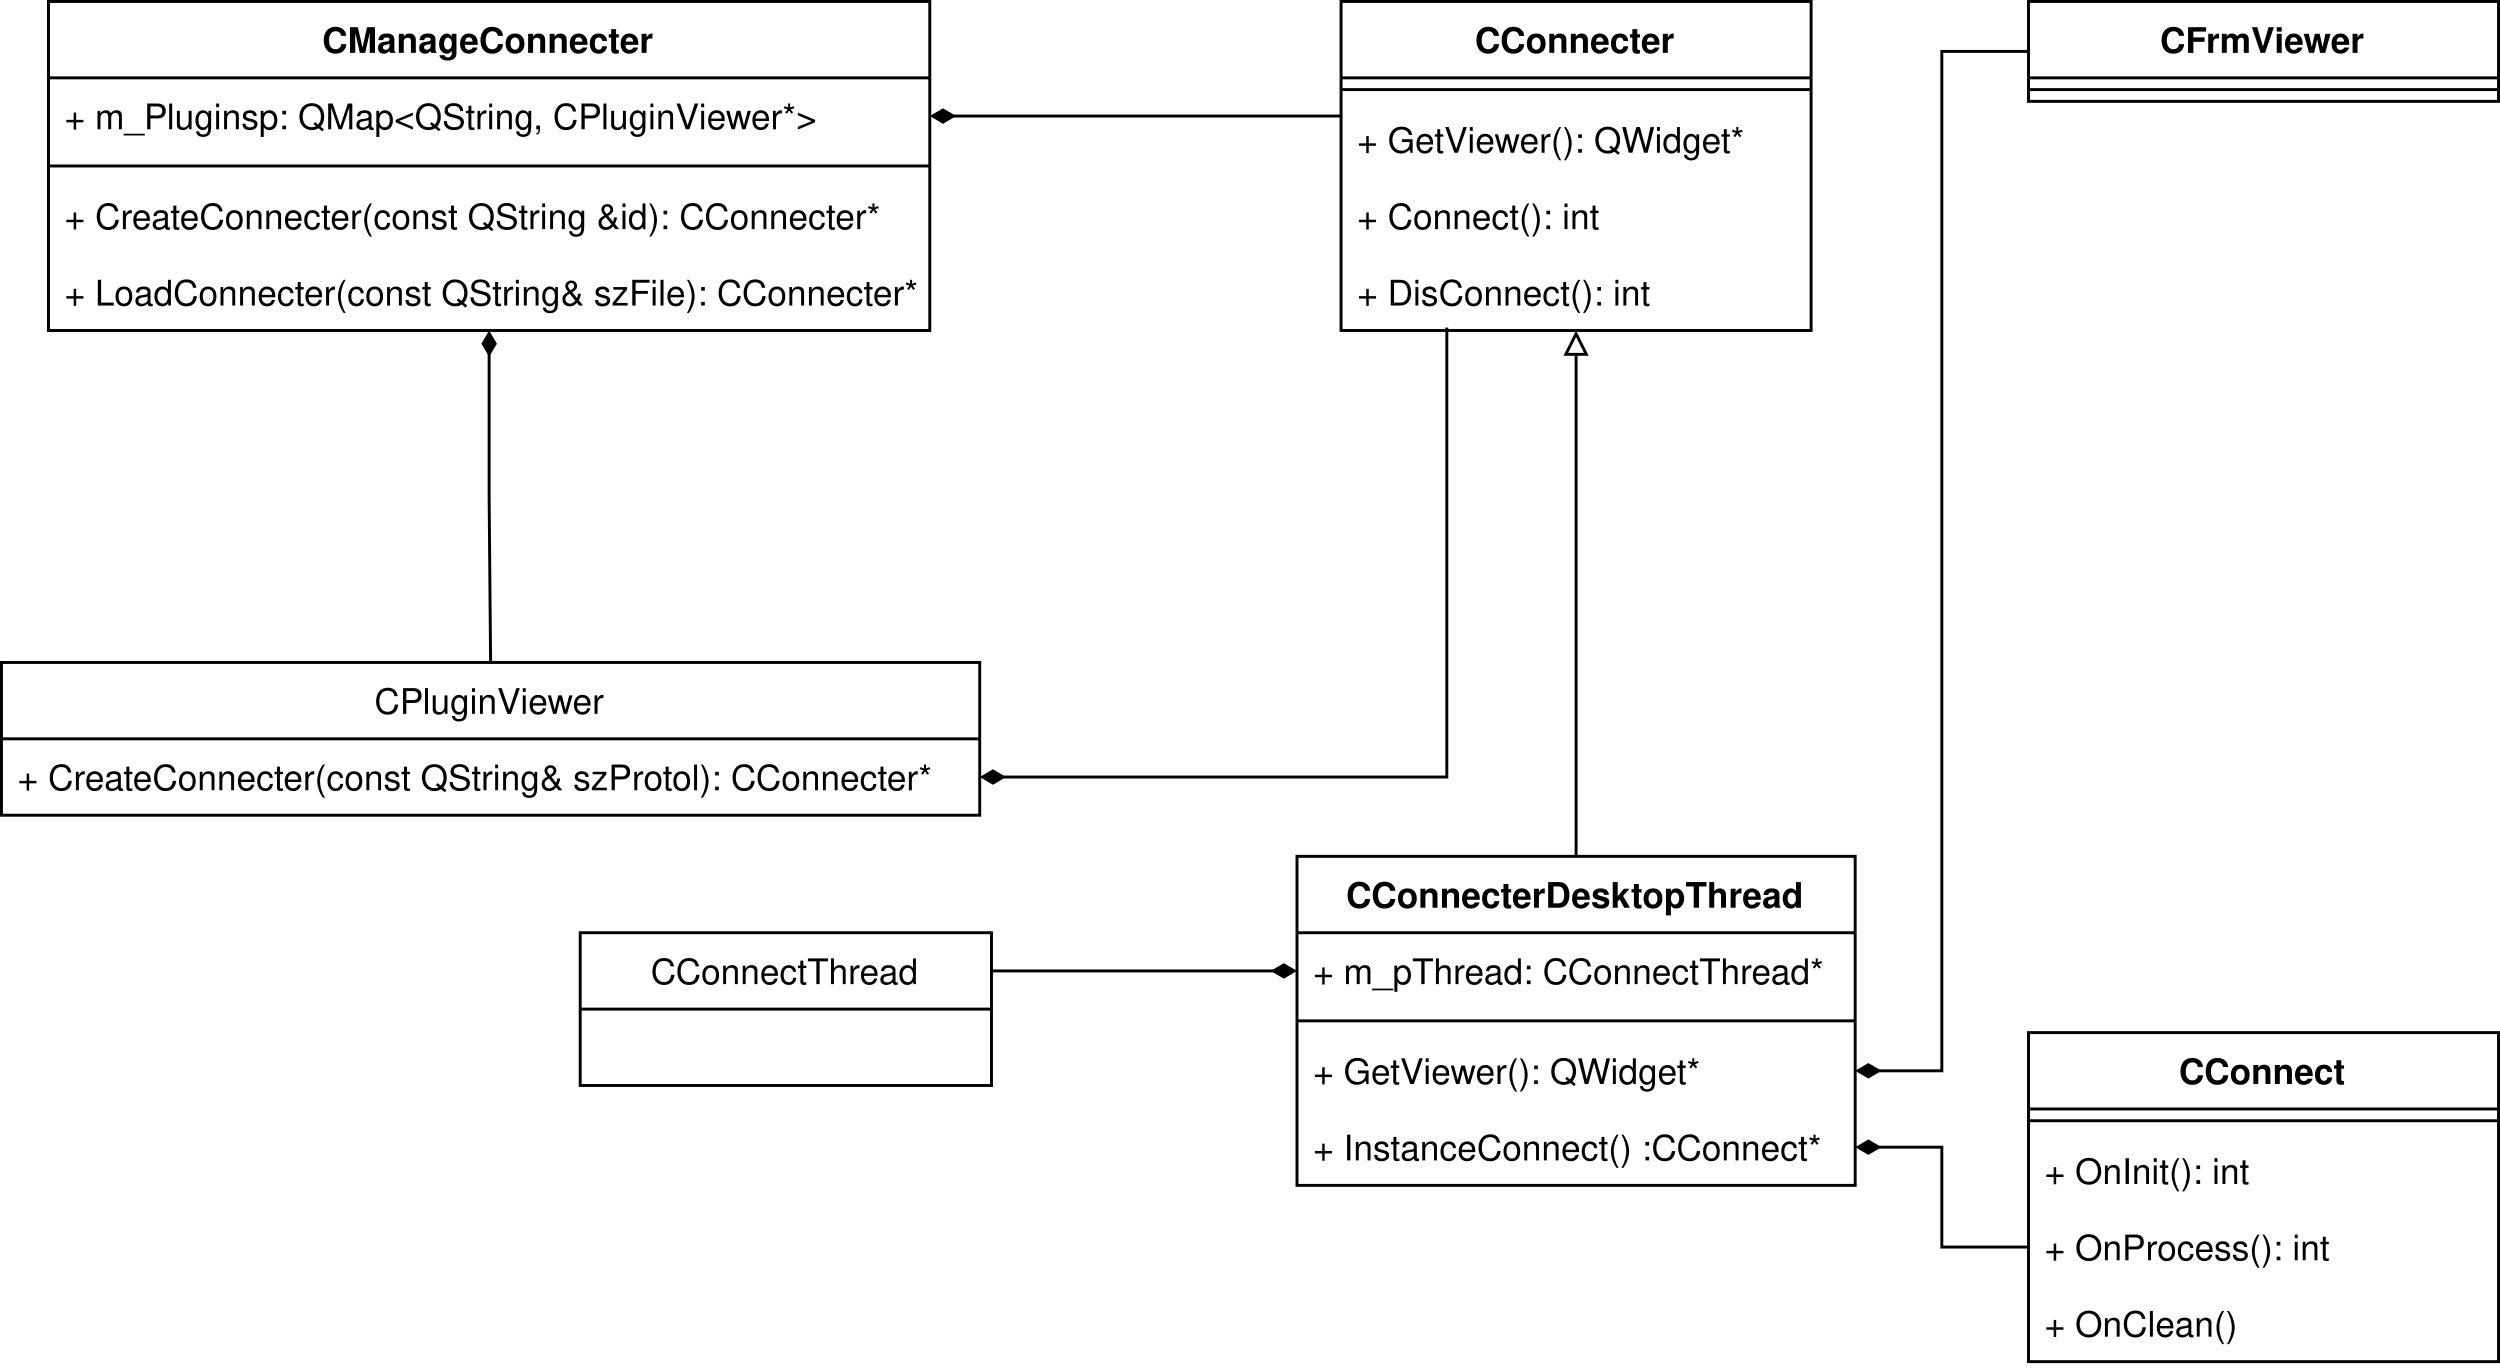
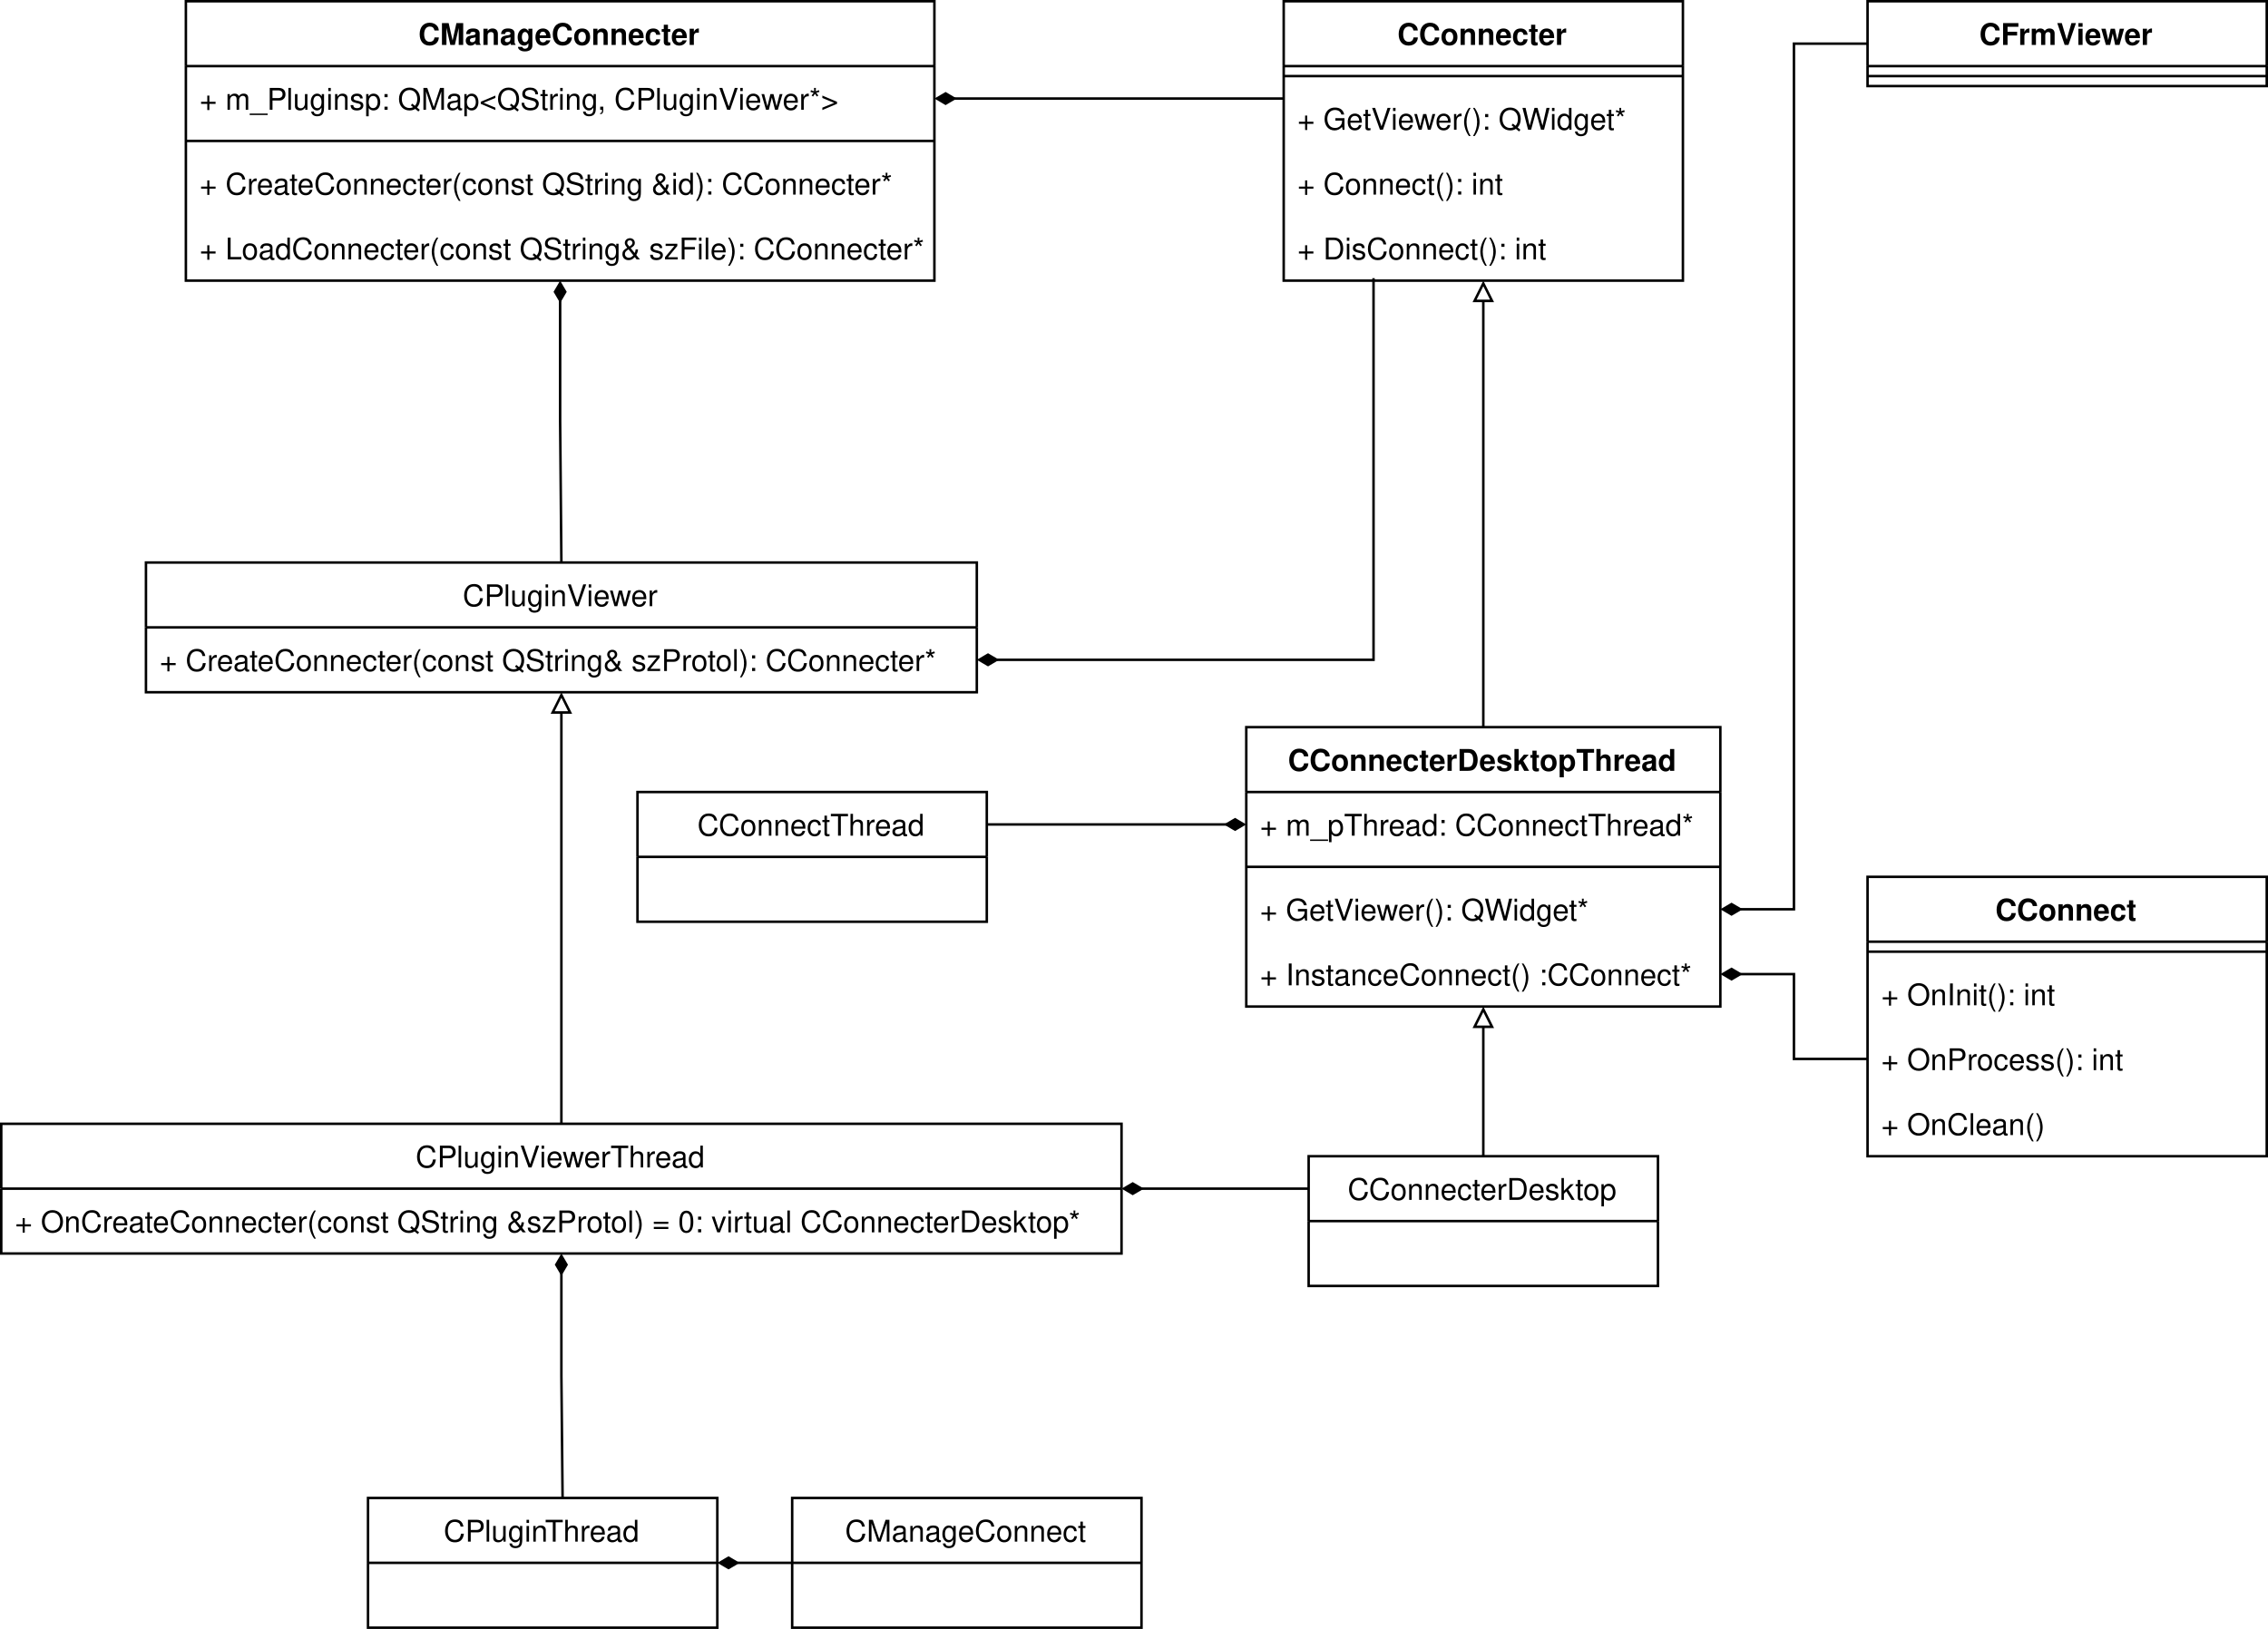
- <svg xmlns="http://www.w3.org/2000/svg" style="background-color: rgb(255, 255, 255);" version="1.1" width="851px" height="467px" viewBox="-0.5 -0.5 851 467" content="&lt;mxfile host=&quot;app.diagrams.net&quot; modified=&quot;2022-01-01T03:49:00.766Z&quot; agent=&quot;5.0 (Windows)&quot; etag=&quot;aem3F9-lZU3WOe6A0nSU&quot; version=&quot;16.1.2&quot; type=&quot;device&quot;&gt;&lt;diagram id=&quot;C5RBs43oDa-KdzZeNtuy&quot; name=&quot;Page-1&quot;&gt;7VxRc5s4EP41nul1xh0DBtuPsZ2kuTq9pMkl7VNGBcVWA8gFObHz628FkgEj4yQG3PbIeCbWIhDa79PuahfcMkbe8jRA89k5dbDb0jvOsmWMWzr8dQfwj0tWsaTXF4JpQJxYpCWCK/KMhbAjpAvi4DDTkVHqMjLPCm3q+9hmGRkKAvqU7XZP3eyoczTFOcGVjdy89JY4bBZL+3ovkX/EZDqTI2uWmJ+HZGcxk3CGHPqUEhnHLWMUUMrib95yhF2uPKmX27PVrTt5sE7/vgx/on+Hn64/37Tji5285pT1FALsszdf+uT2+bN9ZvvWT7pa3EytQbi4b/f6Ym5sJRWGHdCfaNKAzeiU+sg9TqTDgC58B/PLdqCV9JlQOgehBsIfmLGVIANaMAqiGfNccRSmEay+ivOjxjfe+GDK5niZPjheiVbIUMCOOClA4BDkUd+5nhFfHjohbjKEIzv61MexRByPLrwk7KvsC99TNwCtZHzekMO/EAYBV0gXgY0LdC/6cX2nqCrAO8XUwzB36BBgFzHymOUzEstiuu63PvWCErg/vSOWsCGYLtavbgyyVwDFTTETJyX8gS+pu0hEEavUDLv7OPsxmhzfok/HP+Z3njUNb4bt7mEIVoz+K4hUMujClsRKL1Bbp2xyZHAtALHorh+RuxAjjc6RD6ZzFFttHORQDp+I56JI9/fUZxJwrlLkkimoemyDSuFMY/iIA0bAZB+JA4zDPLRnxHUmaEUXXFGAi/0gW8MZDcgzXBZJmCLYBB90K9Pjip8pgA9wCH0uJJrahugcLTMdJyhkQmBT10XzkHxfT8MDDIk/pIxR700Wgk8bLwvhFUfb3Y6RXcUdAclT4tMMKZtl/Jm+02B8AQSRP4WJrQfU5LXEeP38cJqpGA5UnxkNuYCwjxge8iUd7mlgisxoipstfcj9992FuwCAQuDSEbQvz9G8pVsup8/lFQuIP23pMGRnFPe7IfgJB++hy5StoUwRGqBiEdEC+gC8d2mQWJd7sBcbIklyF9+zrRQP58iG+5hEfcbdRPJFqJSLKJx770amakYcB/uRhWSIoZiLnHhzbr4jnZtD+AAyI+7NzDGfojnUkjZ8ePeAwdKFuSASMRUD0Z9wyJQcLjQJuzm8ylJjF2M3KVSaEdMVRNnA2CURdjHGMlzU3gSwB1BFzkwgeh25rraWQ93Io24oEHbRd+xe0JAwQvn1g7jvBvKHAtfUXwZuvyJsjS1GYBRgMD5rL/XO5nrhxkAaALhHC3l8LRLnr9hQjNbd3zdGoGSeWC90W5UZAWsLUSYUOQU0ERzhZHiG4BA3VKmcKv1D+wsj7zBGTbxbS7y7uWdVRLua9dpodz8ydJvo4aVLfb1w9okNlfhWFj6YW9zCKWbxvuCdsPiXgCvs3BtzXzoH5ArbxYEy7L0y5bItNBA2XzJA5ska8EsEXxEX1gt+bwv4YxI2+FePvyLYqwx/5S2b/d3+vdbKSFIM+ZY+tqUykkp4f3cpD/82Mt6vi9R2prFNYazTeexCKlRd5dC0bMjYlfXH8ssc6n3lb1VIK7E+8gsU0szeC8lodcsm414+RzusidGynNEPUH3tHJA0Zp40SpT69RiwtpWt8JhGvQbMzG9wk2zHGIcPEJVczwKMnBZ3wsbyqKUokjRZkBKzIDIEkS5toOWDpEGtWRBz2z7Zu5PkyORFY1mzWd4RL6/X3l4JExUVqouXVbvlJh9WEryKcpoS3hLyYUqfJx95a/Jhh+OAKiVS7xLflhM5A00g38ZJYgT4YhxJo99woXQuqNIj9XJhkI8OTwIvtgVNFFhpFNjTMmHgi4thMqFefg1d9chV4/uLF85vUwuz8s/SSMveLPQ6F7ppKvZ79Va9LdV+r1npxevm91np2yqe//hnPmkKXlViX2e1uzAXrgD/IqA2DsMG/wrxP3jBW1cFcTH+Ixcjn+/qGtDLBf3gVW75bmO9FacyC0dvLXjWWqUszKntrFLKLUPlLwb2syVzs1Pvm4HmH8PFD7puZvk4sPRdjOStCxwQUCPfH/0qNNXyLC16YKpqkvZqe6yj6DXM9F44/bZYjsFbNsSdvXe6Cv/6R21+211tkEVaN3PO0jCMvLOUtZLyH8/YEiDtfKco/bIIxNKMuqrXRbYX0f+/cVbhGtzrTUMVcyqLrfPPEmYL4o3ZKM1sbD4kYcrnANMxdlcRY7/BbEAz+bWP2MMkv5liHP8H&lt;/diagram&gt;&lt;/mxfile&gt;">
+ <svg xmlns="http://www.w3.org/2000/svg" style="background-color: rgb(255, 255, 255);" version="1.1" width="909px" height="653px" viewBox="-0.5 -0.5 909 653" content="&lt;mxfile host=&quot;app.diagrams.net&quot; modified=&quot;2022-01-01T07:28:54.300Z&quot; agent=&quot;5.0 (Windows)&quot; etag=&quot;XxsjDGiBPZWStFEDuYcp&quot; version=&quot;16.1.2&quot; type=&quot;device&quot;&gt;&lt;diagram id=&quot;C5RBs43oDa-KdzZeNtuy&quot; name=&quot;Page-1&quot;&gt;7Vxdc9o4FP01zHQ7Q8ffwGOAJE1LukmTTdqnjIoFqBEWtUUC+fUrYQnbWDYQbJO27mSm6Fq2bJ2jq6N7ZTfM3nRx7oPZ5JK4EDcMzV00zH7DYP+sDvuPW5ahpdUWhrGP3NCkR4Yb9AKFURPWOXJhkKhICcEUzZLGIfE8OKQJG/B98pysNiI42eoMjGHKcDMEOG29Ry6dhNa20YrsHyEaT2TLuiOebwpkZfEkwQS45DlmMk8bZs8nhIa/posexLzzZL/cXyzv8eDROf90HfwC/3U/3365a4YXO9vnlPUj+NCjr7702f3Ll+HF0HN+keX8bux0gvmo2WqLZ6NL2WHQZf0nisSnEzImHsCnkbXrk7nnQn5ZjZWiOgNCZsyoM+NPSOlSkAHMKWGmCZ1icZQ9hr/8Js5fFb7zwgdbFvuL+MH+UpQCCnx6wknBDC4CU+K5txPkyUNnCEdNuLKiRzwYWsTx1YUXiH6Tddnv2A2wUtQ+L8jmd4RBwBWQuT+EOX0v6vH+jlFVgHcOyRSyZ2cVfIgBRU9JPgMxLMbreutTrwhi92doYgibguli/BpmJ3kF1nFjSMVJEX/Yj9hdRKYVq9QMe/g4+dkbnN6Dz6c/Zw9TZxzcdZvWcQiWj/4eRCoYdOFLwk7P6TataHIkcM0BMe+unwCei5Z6l8BjrrMXem3op1AOntEUg1Xfj4hHJeC8SwFGY9bV/SHrUnam2X2CPkXMZZ+IA5TD3B1OEHYHYEnmvKMYLsNHWepOiI9e2GWBhGkFm+CD4SRq3PAzBfA+DFidK4mmvmG6BItExQEIqDAMCcZgFqAf68eYMgyR1yWUkumrPAR/bLjIhVccbVqamRzFmoDkOZrTTGmbJOYzY6vD+MoQBN6YPdi6QV1eS7TXTjen24rmWNcnWgOYIewBCrt8SAcHOpg8NxrjZsPo8vn74QrPGUAB49IJK19fglnDcDCnz/UN9ZE3bhisSa0X1rtD8Bn671mVMV1DGSM0g4quiOaTR8Z7TPzIu4yYv9gwSZJjOKKZFA9mYMjuY7Cq07ciy1fRpdxE2LkjvHJVE+S60Ft5SAooCLnIiTfj7nvV53aX/TFkenw2s/v8Ee2uHpXZH6/uUzZ02bMAtGIqZER/hgFVcjjXJWzn8DJJjW2M3aRQYU7MUBBlA2OMVtiFGEu5qL8K4CmDajWZCURvV1NXU0+hbqZRNxUIY/AD4isSIIoIv74f1t1A/ljg2sZu4LZLwtbMcAI9HzLns56l3g15v3BnIB0Au0cHTPlYRO4/oaPorau/r51AwTxxdpy2SnMCTgZRBgS4OTQRHOFkeGHiENZUKZ0q7WPPF2Z6wujVercSvbu5ZlWoXd3ZV+0eRgarVg+7DvX1wDlEGyrxLU0+2BnTwjmk4brgnfD41wxXtnKv3X3hHJAjbBsHivD3ypBLljQQPl8yQMbJavALBF+hC6sFv5UBfh8FNf7l468Qe6Xhr7xlu719fq80MxIlQ77Hj2VkRmIB7x+YcPm3EfHeT6ltDWPbwlnH49i5VCg7y6HrScloyfxj8WkO9bryt0qkFZgfeQOJNLu1Ixkdq2gyHjTn6Md1MXqSM8YRsq/aEUljp0mjRKldjQNrOskMj22W5sC+3Y+s08GX04uX3rXWuXI/2TejpmW+pflO24eLcsaLs3AXL6cEtuRJUtn3YUr+WMldOx3aiOJcfRg8Mj16O/EhcBtcfpmLk4YiPVbHvwqMf0nxKcVMR0/L406l8S87K0IyfZDkSETEQ1sdJtmyUlqPvYNCZSoqlLdSUsVJ6khoQfAqEqlKeAuIhCrVjtzsWEdCj8cBVTCs2iGeFQ27YD0BvCGMQmKML+aJdPo1FwrngiowVi0XOml1eOZPQ19Qq8BSVWBLT8jAndOgMpVS/O4J1Wa7eu7PHzi/TRbUSe+ikp69HuhVDnTbVqz3qt3v4KjWe/VIzx83v89Iz8p1/+tdeKhOdZaJfZX7HHKzIArwr3wyhEFQ418i/kff6mCoRFyIfw9D4PFVXQ16saAffX+DfKu12vROkSnD16a6K81P58bUtuan5ZKh9FdC28nNErZW7Tuh9h/DxQ+Gkcxbfug4xjZG8tIV9BHrRr4+eis01dMszdsqVzZJW5Vt6FHnZI+8oWe/fPheG3qy8uVKXAskmMINqrveOJBQB8kjxbvO8RdEU6zIiIRoB4c4FMLqj4p6NC29kxzihp1SSaZpplWSTJIVvyMrQxlvfY0w/n4YW0RRglVviGXvnvh7BXbuGDzo5WIVc0pbVKW3Dyd3QtRuozC3sbk7xpZbf+OLK0uxuCrCbaj3zh1lcRXXCnZrP7WgUKAF6uMChUSOQNhBSVhWRUpC2br8QMbb2BNe5f7eN0OAynZW5t5mlpb8u6eGlMvflSA5inJj0ejY6WCrJb11JVODmfVlin+9Pb5NEYlKvt+GXUTTQnn5hHw6BzghNMWW3fcNI+1//i6duYVhey0+s4WmklBFCM0cj5a/W7v2KEV5FGvDn8jI/9Gkpn2U2Okb+GBj2ZLC2vVlDbuqd8ZybzMtKWoxUbCYMOUbWOtv4Ckyt9UO/nR8Kvkdxhr9wtBfp2crQJ8Vo88IhwmM6GPM5un/&lt;/diagram&gt;&lt;/mxfile&gt;">
  <defs>
-     <clipPath id="mx-clip-20-31-292-26-0">
-       <rect x="20" y="31" width="292" height="26" />
+     <clipPath id="mx-clip-78-31-292-26-0">
+       <rect x="78" y="31" width="292" height="26" />
    </clipPath>
-     <clipPath id="mx-clip-20-65-292-26-0">
-       <rect x="20" y="65" width="292" height="26" />
+     <clipPath id="mx-clip-78-65-292-26-0">
+       <rect x="78" y="65" width="292" height="26" />
    </clipPath>
-     <clipPath id="mx-clip-20-91-292-26-0">
-       <rect x="20" y="91" width="292" height="26" />
+     <clipPath id="mx-clip-78-91-292-26-0">
+       <rect x="78" y="91" width="292" height="26" />
    </clipPath>
-     <clipPath id="mx-clip-460-39-152-26-0">
-       <rect x="460" y="39" width="152" height="26" />
+     <clipPath id="mx-clip-518-39-152-26-0">
+       <rect x="518" y="39" width="152" height="26" />
    </clipPath>
-     <clipPath id="mx-clip-460-65-152-26-0">
-       <rect x="460" y="65" width="152" height="26" />
+     <clipPath id="mx-clip-518-65-152-26-0">
+       <rect x="518" y="65" width="152" height="26" />
    </clipPath>
-     <clipPath id="mx-clip-460-91-152-26-0">
-       <rect x="460" y="91" width="152" height="26" />
+     <clipPath id="mx-clip-518-91-152-26-0">
+       <rect x="518" y="91" width="152" height="26" />
    </clipPath>
-     <clipPath id="mx-clip-445-322-182-26-0">
-       <rect x="445" y="322" width="182" height="26" />
+     <clipPath id="mx-clip-503-322-182-26-0">
+       <rect x="503" y="322" width="182" height="26" />
    </clipPath>
-     <clipPath id="mx-clip-445-356-182-26-0">
-       <rect x="445" y="356" width="182" height="26" />
+     <clipPath id="mx-clip-503-356-182-26-0">
+       <rect x="503" y="356" width="182" height="26" />
    </clipPath>
-     <clipPath id="mx-clip-445-382-182-26-0">
-       <rect x="445" y="382" width="182" height="26" />
+     <clipPath id="mx-clip-503-382-182-26-0">
+       <rect x="503" y="382" width="182" height="26" />
    </clipPath>
-     <clipPath id="mx-clip-694-390-152-26-0">
-       <rect x="694" y="390" width="152" height="26" />
+     <clipPath id="mx-clip-752-390-152-26-0">
+       <rect x="752" y="390" width="152" height="26" />
    </clipPath>
-     <clipPath id="mx-clip-694-416-152-26-0">
-       <rect x="694" y="416" width="152" height="26" />
+     <clipPath id="mx-clip-752-416-152-26-0">
+       <rect x="752" y="416" width="152" height="26" />
    </clipPath>
-     <clipPath id="mx-clip-694-442-152-26-0">
-       <rect x="694" y="442" width="152" height="26" />
+     <clipPath id="mx-clip-752-442-152-26-0">
+       <rect x="752" y="442" width="152" height="26" />
    </clipPath>
-     <clipPath id="mx-clip-4-256-325-26-0">
-       <rect x="4" y="256" width="325" height="26" />
+     <clipPath id="mx-clip-62-256-325-26-0">
+       <rect x="62" y="256" width="325" height="26" />
+     </clipPath>
+     <clipPath id="mx-clip-4-481-441-26-0">
+       <rect x="4" y="481" width="441" height="26" />
    </clipPath>
  </defs>
  <g>
-     <path d="M 323.99 39 L 456 39" fill="none" stroke="rgb(0, 0, 0)" stroke-miterlimit="10" pointer-events="stroke" />
-     <path d="M 316.99 39 L 320.49 36.94 L 323.99 39 L 320.49 41.06 Z" fill="rgb(0, 0, 0)" stroke="rgb(0, 0, 0)" stroke-miterlimit="10" pointer-events="all" />
-     <path d="M 166 119.99 L 166 168.5 L 166.5 225" fill="none" stroke="rgb(0, 0, 0)" stroke-miterlimit="10" pointer-events="stroke" />
-     <path d="M 166 112.99 L 168.06 116.49 L 166 119.99 L 163.94 116.49 Z" fill="rgb(0, 0, 0)" stroke="rgb(0, 0, 0)" stroke-miterlimit="10" pointer-events="all" />
-     <path d="M 16 26 L 16 0 L 316 0 L 316 26" fill="rgb(255, 255, 255)" stroke="rgb(0, 0, 0)" stroke-miterlimit="10" pointer-events="all" />
-     <path d="M 16 26 L 16 112 L 316 112 L 316 26" fill="none" stroke="rgb(0, 0, 0)" stroke-miterlimit="10" pointer-events="none" />
-     <path d="M 16 26 L 316 26" fill="none" stroke="rgb(0, 0, 0)" stroke-miterlimit="10" pointer-events="none" />
+     <path d="M 381.99 39 L 514 39" fill="none" stroke="rgb(0, 0, 0)" stroke-miterlimit="10" pointer-events="stroke" />
+     <path d="M 374.99 39 L 378.49 36.94 L 381.99 39 L 378.49 41.06 Z" fill="rgb(0, 0, 0)" stroke="rgb(0, 0, 0)" stroke-miterlimit="10" pointer-events="all" />
+     <path d="M 224 119.99 L 224 168.5 L 224.5 225" fill="none" stroke="rgb(0, 0, 0)" stroke-miterlimit="10" pointer-events="stroke" />
+     <path d="M 224 112.99 L 226.06 116.49 L 224 119.99 L 221.94 116.49 Z" fill="rgb(0, 0, 0)" stroke="rgb(0, 0, 0)" stroke-miterlimit="10" pointer-events="all" />
+     <path d="M 74 26 L 74 0 L 374 0 L 374 26" fill="rgb(255, 255, 255)" stroke="rgb(0, 0, 0)" stroke-miterlimit="10" pointer-events="all" />
+     <path d="M 74 26 L 74 112 L 374 112 L 374 26" fill="none" stroke="rgb(0, 0, 0)" stroke-miterlimit="10" pointer-events="none" />
+     <path d="M 74 26 L 374 26" fill="none" stroke="rgb(0, 0, 0)" stroke-miterlimit="10" pointer-events="none" />
    <g fill="rgb(0, 0, 0)" font-family="Helvetica" font-weight="bold" pointer-events="none" text-anchor="middle" font-size="12px">
-       <text x="165.5" y="17.5">CManageConnecter</text>
+       <text x="223.5" y="17.5">CManageConnecter</text>
    </g>
-     <g fill="rgb(0, 0, 0)" font-family="Helvetica" pointer-events="none" clip-path="url(#mx-clip-20-31-292-26-0)" font-size="12px">
-       <text x="21.5" y="43.5">+ m_Pluginsp: QMap&lt;QString, CPluginViewer*&gt;</text>
+     <g fill="rgb(0, 0, 0)" font-family="Helvetica" pointer-events="none" clip-path="url(#mx-clip-78-31-292-26-0)" font-size="12px">
+       <text x="79.5" y="43.5">+ m_Pluginsp: QMap&lt;QString, CPluginViewer*&gt;</text>
    </g>
-     <path d="M 16 56 L 316 56" fill="none" stroke="rgb(0, 0, 0)" stroke-miterlimit="10" pointer-events="none" />
-     <g fill="rgb(0, 0, 0)" font-family="Helvetica" pointer-events="none" clip-path="url(#mx-clip-20-65-292-26-0)" font-size="12px">
-       <text x="21.5" y="77.5">+ CreateConnecter(const QString &amp;id): CConnecter*</text>
+     <path d="M 74 56 L 374 56" fill="none" stroke="rgb(0, 0, 0)" stroke-miterlimit="10" pointer-events="none" />
+     <g fill="rgb(0, 0, 0)" font-family="Helvetica" pointer-events="none" clip-path="url(#mx-clip-78-65-292-26-0)" font-size="12px">
+       <text x="79.5" y="77.5">+ CreateConnecter(const QString &amp;id): CConnecter*</text>
    </g>
-     <g fill="rgb(0, 0, 0)" font-family="Helvetica" pointer-events="none" clip-path="url(#mx-clip-20-91-292-26-0)" font-size="12px">
-       <text x="21.5" y="103.5">+ LoadConnecter(const QString&amp; szFile): CConnecter*</text>
+     <g fill="rgb(0, 0, 0)" font-family="Helvetica" pointer-events="none" clip-path="url(#mx-clip-78-91-292-26-0)" font-size="12px">
+       <text x="79.5" y="103.5">+ LoadConnecter(const QString&amp; szFile): CConnecter*</text>
    </g>
-     <path d="M 456 26 L 456 0 L 616 0 L 616 26" fill="rgb(255, 255, 255)" stroke="rgb(0, 0, 0)" stroke-miterlimit="10" pointer-events="none" />
-     <path d="M 456 26 L 456 112 L 616 112 L 616 26" fill="none" stroke="rgb(0, 0, 0)" stroke-miterlimit="10" pointer-events="none" />
-     <path d="M 456 26 L 616 26" fill="none" stroke="rgb(0, 0, 0)" stroke-miterlimit="10" pointer-events="none" />
+     <path d="M 514 26 L 514 0 L 674 0 L 674 26" fill="rgb(255, 255, 255)" stroke="rgb(0, 0, 0)" stroke-miterlimit="10" pointer-events="none" />
+     <path d="M 514 26 L 514 112 L 674 112 L 674 26" fill="none" stroke="rgb(0, 0, 0)" stroke-miterlimit="10" pointer-events="none" />
+     <path d="M 514 26 L 674 26" fill="none" stroke="rgb(0, 0, 0)" stroke-miterlimit="10" pointer-events="none" />
    <g fill="rgb(0, 0, 0)" font-family="Helvetica" font-weight="bold" pointer-events="none" text-anchor="middle" font-size="12px">
-       <text x="535.5" y="17.5">CConnecter</text>
+       <text x="593.5" y="17.5">CConnecter</text>
    </g>
-     <path d="M 456 30 L 616 30" fill="none" stroke="rgb(0, 0, 0)" stroke-miterlimit="10" pointer-events="none" />
-     <g fill="rgb(0, 0, 0)" font-family="Helvetica" pointer-events="none" clip-path="url(#mx-clip-460-39-152-26-0)" font-size="12px">
-       <text x="461.5" y="51.5">+ GetViewer(): QWidget*</text>
+     <path d="M 514 30 L 674 30" fill="none" stroke="rgb(0, 0, 0)" stroke-miterlimit="10" pointer-events="none" />
+     <g fill="rgb(0, 0, 0)" font-family="Helvetica" pointer-events="none" clip-path="url(#mx-clip-518-39-152-26-0)" font-size="12px">
+       <text x="519.5" y="51.5">+ GetViewer(): QWidget*</text>
    </g>
-     <g fill="rgb(0, 0, 0)" font-family="Helvetica" pointer-events="none" clip-path="url(#mx-clip-460-65-152-26-0)" font-size="12px">
-       <text x="461.5" y="77.5">+ Connect(): int</text>
+     <g fill="rgb(0, 0, 0)" font-family="Helvetica" pointer-events="none" clip-path="url(#mx-clip-518-65-152-26-0)" font-size="12px">
+       <text x="519.5" y="77.5">+ Connect(): int</text>
    </g>
-     <g fill="rgb(0, 0, 0)" font-family="Helvetica" pointer-events="none" clip-path="url(#mx-clip-460-91-152-26-0)" font-size="12px">
-       <text x="461.5" y="103.5">+ DisConnect(): int</text>
+     <g fill="rgb(0, 0, 0)" font-family="Helvetica" pointer-events="none" clip-path="url(#mx-clip-518-91-152-26-0)" font-size="12px">
+       <text x="519.5" y="103.5">+ DisConnect(): int</text>
    </g>
-     <path d="M 536 291 L 536 120.12" fill="none" stroke="rgb(0, 0, 0)" stroke-miterlimit="10" pointer-events="none" />
-     <path d="M 536 113.12 L 539.5 120.12 L 532.5 120.12 Z" fill="none" stroke="rgb(0, 0, 0)" stroke-miterlimit="10" pointer-events="none" />
-     <path d="M 638.99 390 L 660.5 390 L 660.5 424 L 690 424" fill="none" stroke="rgb(0, 0, 0)" stroke-miterlimit="10" pointer-events="none" />
-     <path d="M 631.99 390 L 635.49 387.94 L 638.99 390 L 635.49 392.06 Z" fill="rgb(0, 0, 0)" stroke="rgb(0, 0, 0)" stroke-miterlimit="10" pointer-events="none" />
-     <path d="M 433.01 330 L 337 330" fill="none" stroke="rgb(0, 0, 0)" stroke-miterlimit="10" pointer-events="none" />
-     <path d="M 440.01 330 L 436.51 332.06 L 433.01 330 L 436.51 327.94 Z" fill="rgb(0, 0, 0)" stroke="rgb(0, 0, 0)" stroke-miterlimit="10" pointer-events="none" />
-     <path d="M 441 317 L 441 291 L 631 291 L 631 317" fill="rgb(255, 255, 255)" stroke="rgb(0, 0, 0)" stroke-miterlimit="10" pointer-events="none" />
-     <path d="M 441 317 L 441 403 L 631 403 L 631 317" fill="none" stroke="rgb(0, 0, 0)" stroke-miterlimit="10" pointer-events="none" />
-     <path d="M 441 317 L 631 317" fill="none" stroke="rgb(0, 0, 0)" stroke-miterlimit="10" pointer-events="none" />
+     <path d="M 594 291 L 594 120.12" fill="none" stroke="rgb(0, 0, 0)" stroke-miterlimit="10" pointer-events="none" />
+     <path d="M 594 113.12 L 597.5 120.12 L 590.5 120.12 Z" fill="none" stroke="rgb(0, 0, 0)" stroke-miterlimit="10" pointer-events="none" />
+     <path d="M 696.99 390 L 718.5 390 L 718.5 424 L 748 424" fill="none" stroke="rgb(0, 0, 0)" stroke-miterlimit="10" pointer-events="none" />
+     <path d="M 689.99 390 L 693.49 387.94 L 696.99 390 L 693.49 392.06 Z" fill="rgb(0, 0, 0)" stroke="rgb(0, 0, 0)" stroke-miterlimit="10" pointer-events="none" />
+     <path d="M 491.01 330 L 395 330" fill="none" stroke="rgb(0, 0, 0)" stroke-miterlimit="10" pointer-events="none" />
+     <path d="M 498.01 330 L 494.51 332.06 L 491.01 330 L 494.51 327.94 Z" fill="rgb(0, 0, 0)" stroke="rgb(0, 0, 0)" stroke-miterlimit="10" pointer-events="none" />
+     <path d="M 594 411.12 L 594 463" fill="none" stroke="rgb(0, 0, 0)" stroke-miterlimit="10" pointer-events="none" />
+     <path d="M 594 404.12 L 597.5 411.12 L 590.5 411.12 Z" fill="none" stroke="rgb(0, 0, 0)" stroke-miterlimit="10" pointer-events="none" />
+     <path d="M 499 317 L 499 291 L 689 291 L 689 317" fill="rgb(255, 255, 255)" stroke="rgb(0, 0, 0)" stroke-miterlimit="10" pointer-events="none" />
+     <path d="M 499 317 L 499 403 L 689 403 L 689 317" fill="none" stroke="rgb(0, 0, 0)" stroke-miterlimit="10" pointer-events="none" />
+     <path d="M 499 317 L 689 317" fill="none" stroke="rgb(0, 0, 0)" stroke-miterlimit="10" pointer-events="none" />
    <g fill="rgb(0, 0, 0)" font-family="Helvetica" font-weight="bold" pointer-events="none" text-anchor="middle" font-size="12px">
-       <text x="535.5" y="308.5">CConnecterDesktopThread</text>
+       <text x="593.5" y="308.5">CConnecterDesktopThread</text>
    </g>
-     <g fill="rgb(0, 0, 0)" font-family="Helvetica" pointer-events="none" clip-path="url(#mx-clip-445-322-182-26-0)" font-size="12px">
-       <text x="446.5" y="334.5">+ m_pThread: CConnectThread*</text>
+     <g fill="rgb(0, 0, 0)" font-family="Helvetica" pointer-events="none" clip-path="url(#mx-clip-503-322-182-26-0)" font-size="12px">
+       <text x="504.5" y="334.5">+ m_pThread: CConnectThread*</text>
    </g>
-     <path d="M 441 347 L 631 347" fill="none" stroke="rgb(0, 0, 0)" stroke-miterlimit="10" pointer-events="none" />
-     <g fill="rgb(0, 0, 0)" font-family="Helvetica" pointer-events="none" clip-path="url(#mx-clip-445-356-182-26-0)" font-size="12px">
-       <text x="446.5" y="368.5">+ GetViewer(): QWidget*</text>
+     <path d="M 499 347 L 689 347" fill="none" stroke="rgb(0, 0, 0)" stroke-miterlimit="10" pointer-events="none" />
+     <g fill="rgb(0, 0, 0)" font-family="Helvetica" pointer-events="none" clip-path="url(#mx-clip-503-356-182-26-0)" font-size="12px">
+       <text x="504.5" y="368.5">+ GetViewer(): QWidget*</text>
    </g>
-     <g fill="rgb(0, 0, 0)" font-family="Helvetica" pointer-events="none" clip-path="url(#mx-clip-445-382-182-26-0)" font-size="12px">
-       <text x="446.5" y="394.5">+ InstanceConnect() :CConnect*</text>
+     <g fill="rgb(0, 0, 0)" font-family="Helvetica" pointer-events="none" clip-path="url(#mx-clip-503-382-182-26-0)" font-size="12px">
+       <text x="504.5" y="394.5">+ InstanceConnect() :CConnect*</text>
    </g>
-     <path d="M 690 26 L 690 0 L 850 0 L 850 26" fill="rgb(255, 255, 255)" stroke="rgb(0, 0, 0)" stroke-miterlimit="10" pointer-events="none" />
-     <path d="M 690 26 L 690 34 L 850 34 L 850 26" fill="none" stroke="rgb(0, 0, 0)" stroke-miterlimit="10" pointer-events="none" />
-     <path d="M 690 26 L 850 26" fill="none" stroke="rgb(0, 0, 0)" stroke-miterlimit="10" pointer-events="none" />
+     <path d="M 748 26 L 748 0 L 908 0 L 908 26" fill="rgb(255, 255, 255)" stroke="rgb(0, 0, 0)" stroke-miterlimit="10" pointer-events="none" />
+     <path d="M 748 26 L 748 34 L 908 34 L 908 26" fill="none" stroke="rgb(0, 0, 0)" stroke-miterlimit="10" pointer-events="none" />
+     <path d="M 748 26 L 908 26" fill="none" stroke="rgb(0, 0, 0)" stroke-miterlimit="10" pointer-events="none" />
    <g fill="rgb(0, 0, 0)" font-family="Helvetica" font-weight="bold" pointer-events="none" text-anchor="middle" font-size="12px">
-       <text x="769.5" y="17.5">CFrmViewer</text>
+       <text x="827.5" y="17.5">CFrmViewer</text>
    </g>
-     <path d="M 690 30 L 850 30" fill="none" stroke="rgb(0, 0, 0)" stroke-miterlimit="10" pointer-events="none" />
-     <path d="M 690 377 L 690 351 L 850 351 L 850 377" fill="rgb(255, 255, 255)" stroke="rgb(0, 0, 0)" stroke-miterlimit="10" pointer-events="none" />
-     <path d="M 690 377 L 690 463 L 850 463 L 850 377" fill="none" stroke="rgb(0, 0, 0)" stroke-miterlimit="10" pointer-events="none" />
-     <path d="M 690 377 L 850 377" fill="none" stroke="rgb(0, 0, 0)" stroke-miterlimit="10" pointer-events="none" />
+     <path d="M 748 30 L 908 30" fill="none" stroke="rgb(0, 0, 0)" stroke-miterlimit="10" pointer-events="none" />
+     <path d="M 748 377 L 748 351 L 908 351 L 908 377" fill="rgb(255, 255, 255)" stroke="rgb(0, 0, 0)" stroke-miterlimit="10" pointer-events="none" />
+     <path d="M 748 377 L 748 463 L 908 463 L 908 377" fill="none" stroke="rgb(0, 0, 0)" stroke-miterlimit="10" pointer-events="none" />
+     <path d="M 748 377 L 908 377" fill="none" stroke="rgb(0, 0, 0)" stroke-miterlimit="10" pointer-events="none" />
    <g fill="rgb(0, 0, 0)" font-family="Helvetica" font-weight="bold" pointer-events="none" text-anchor="middle" font-size="12px">
-       <text x="769.5" y="368.5">CConnect</text>
+       <text x="827.5" y="368.5">CConnect</text>
    </g>
-     <path d="M 690 381 L 850 381" fill="none" stroke="rgb(0, 0, 0)" stroke-miterlimit="10" pointer-events="none" />
-     <g fill="rgb(0, 0, 0)" font-family="Helvetica" pointer-events="none" clip-path="url(#mx-clip-694-390-152-26-0)" font-size="12px">
-       <text x="695.5" y="402.5">+ OnInit(): int</text>
+     <path d="M 748 381 L 908 381" fill="none" stroke="rgb(0, 0, 0)" stroke-miterlimit="10" pointer-events="none" />
+     <g fill="rgb(0, 0, 0)" font-family="Helvetica" pointer-events="none" clip-path="url(#mx-clip-752-390-152-26-0)" font-size="12px">
+       <text x="753.5" y="402.5">+ OnInit(): int</text>
    </g>
-     <g fill="rgb(0, 0, 0)" font-family="Helvetica" pointer-events="none" clip-path="url(#mx-clip-694-416-152-26-0)" font-size="12px">
-       <text x="695.5" y="428.5">+ OnProcess(): int</text>
+     <g fill="rgb(0, 0, 0)" font-family="Helvetica" pointer-events="none" clip-path="url(#mx-clip-752-416-152-26-0)" font-size="12px">
+       <text x="753.5" y="428.5">+ OnProcess(): int</text>
    </g>
-     <g fill="rgb(0, 0, 0)" font-family="Helvetica" pointer-events="none" clip-path="url(#mx-clip-694-442-152-26-0)" font-size="12px">
-       <text x="695.5" y="454.5">+ OnClean()</text>
+     <g fill="rgb(0, 0, 0)" font-family="Helvetica" pointer-events="none" clip-path="url(#mx-clip-752-442-152-26-0)" font-size="12px">
+       <text x="753.5" y="454.5">+ OnClean()</text>
    </g>
-     <path d="M 638.99 364 L 660.5 364 L 660.5 17 L 690 17" fill="none" stroke="rgb(0, 0, 0)" stroke-miterlimit="10" pointer-events="none" />
-     <path d="M 631.99 364 L 635.49 361.94 L 638.99 364 L 635.49 366.06 Z" fill="rgb(0, 0, 0)" stroke="rgb(0, 0, 0)" stroke-miterlimit="10" pointer-events="none" />
-     <path d="M 340.99 264 L 492 264 L 492 111.01" fill="none" stroke="rgb(0, 0, 0)" stroke-miterlimit="10" pointer-events="none" />
-     <path d="M 333.99 264 L 337.49 261.94 L 340.99 264 L 337.49 266.06 Z" fill="rgb(0, 0, 0)" stroke="rgb(0, 0, 0)" stroke-miterlimit="10" pointer-events="none" />
-     <path d="M 0 251 L 0 225 L 333 225 L 333 251" fill="none" stroke="rgb(0, 0, 0)" stroke-miterlimit="10" pointer-events="none" />
-     <path d="M 0 251 L 0 277 L 333 277 L 333 251" fill="none" stroke="rgb(0, 0, 0)" stroke-miterlimit="10" pointer-events="none" />
-     <path d="M 0 251 L 333 251" fill="none" stroke="rgb(0, 0, 0)" stroke-miterlimit="10" pointer-events="none" />
+     <path d="M 696.99 364 L 718.5 364 L 718.5 17 L 748 17" fill="none" stroke="rgb(0, 0, 0)" stroke-miterlimit="10" pointer-events="none" />
+     <path d="M 689.99 364 L 693.49 361.94 L 696.99 364 L 693.49 366.06 Z" fill="rgb(0, 0, 0)" stroke="rgb(0, 0, 0)" stroke-miterlimit="10" pointer-events="none" />
+     <path d="M 398.99 264 L 550 264 L 550 111.01" fill="none" stroke="rgb(0, 0, 0)" stroke-miterlimit="10" pointer-events="none" />
+     <path d="M 391.99 264 L 395.49 261.94 L 398.99 264 L 395.49 266.06 Z" fill="rgb(0, 0, 0)" stroke="rgb(0, 0, 0)" stroke-miterlimit="10" pointer-events="none" />
+     <path d="M 224.5 285.12 L 224.5 450" fill="none" stroke="rgb(0, 0, 0)" stroke-miterlimit="10" pointer-events="none" />
+     <path d="M 224.5 278.12 L 228 285.12 L 221 285.12 Z" fill="none" stroke="rgb(0, 0, 0)" stroke-miterlimit="10" pointer-events="none" />
+     <path d="M 58 251 L 58 225 L 391 225 L 391 251" fill="none" stroke="rgb(0, 0, 0)" stroke-miterlimit="10" pointer-events="none" />
+     <path d="M 58 251 L 58 277 L 391 277 L 391 251" fill="none" stroke="rgb(0, 0, 0)" stroke-miterlimit="10" pointer-events="none" />
+     <path d="M 58 251 L 391 251" fill="none" stroke="rgb(0, 0, 0)" stroke-miterlimit="10" pointer-events="none" />
    <g fill="rgb(0, 0, 0)" font-family="Helvetica" pointer-events="none" text-anchor="middle" font-size="12px">
-       <text x="166" y="242.5">CPluginViewer</text>
+       <text x="224" y="242.5">CPluginViewer</text>
    </g>
-     <g fill="rgb(0, 0, 0)" font-family="Helvetica" pointer-events="none" clip-path="url(#mx-clip-4-256-325-26-0)" font-size="12px">
-       <text x="5.5" y="268.5">+ CreateConnecter(const QString&amp; szProtol): CConnecter*</text>
+     <g fill="rgb(0, 0, 0)" font-family="Helvetica" pointer-events="none" clip-path="url(#mx-clip-62-256-325-26-0)" font-size="12px">
+       <text x="63.5" y="268.5">+ CreateConnecter(const QString&amp; szProtol): CConnecter*</text>
    </g>
-     <path d="M 197 343 L 197 317 L 337 317 L 337 343" fill="none" stroke="rgb(0, 0, 0)" stroke-miterlimit="10" pointer-events="none" />
-     <path d="M 197 343 L 197 369 L 337 369 L 337 343" fill="none" stroke="rgb(0, 0, 0)" stroke-miterlimit="10" pointer-events="none" />
-     <path d="M 197 343 L 337 343" fill="none" stroke="rgb(0, 0, 0)" stroke-miterlimit="10" pointer-events="none" />
+     <path d="M 255 343 L 255 317 L 395 317 L 395 343" fill="none" stroke="rgb(0, 0, 0)" stroke-miterlimit="10" pointer-events="none" />
+     <path d="M 255 343 L 255 369 L 395 369 L 395 343" fill="none" stroke="rgb(0, 0, 0)" stroke-miterlimit="10" pointer-events="none" />
+     <path d="M 255 343 L 395 343" fill="none" stroke="rgb(0, 0, 0)" stroke-miterlimit="10" pointer-events="none" />
    <g fill="rgb(0, 0, 0)" font-family="Helvetica" pointer-events="none" text-anchor="middle" font-size="12px">
-       <text x="266.5" y="334.5">CConnectThread</text>
+       <text x="324.5" y="334.5">CConnectThread</text>
+     </g>
+     <path d="M 224.5 509.99 L 224.5 551 L 224.98 600" fill="none" stroke="rgb(0, 0, 0)" stroke-miterlimit="10" pointer-events="none" />
+     <path d="M 224.5 502.99 L 226.56 506.49 L 224.5 509.99 L 222.44 506.49 Z" fill="rgb(0, 0, 0)" stroke="rgb(0, 0, 0)" stroke-miterlimit="10" pointer-events="none" />
+     <path d="M 456.99 476 L 524 476" fill="none" stroke="rgb(0, 0, 0)" stroke-miterlimit="10" pointer-events="none" />
+     <path d="M 449.99 476 L 453.49 473.94 L 456.99 476 L 453.49 478.06 Z" fill="rgb(0, 0, 0)" stroke="rgb(0, 0, 0)" stroke-miterlimit="10" pointer-events="none" />
+     <path d="M 0 476 L 0 450 L 449 450 L 449 476" fill="none" stroke="rgb(0, 0, 0)" stroke-miterlimit="10" pointer-events="none" />
+     <path d="M 0 476 L 0 502 L 449 502 L 449 476" fill="none" stroke="rgb(0, 0, 0)" stroke-miterlimit="10" pointer-events="none" />
+     <path d="M 0 476 L 449 476" fill="none" stroke="rgb(0, 0, 0)" stroke-miterlimit="10" pointer-events="none" />
+     <g fill="rgb(0, 0, 0)" font-family="Helvetica" pointer-events="none" text-anchor="middle" font-size="12px">
+       <text x="224" y="467.5">CPluginViewerThread</text>
+     </g>
+     <g fill="rgb(0, 0, 0)" font-family="Helvetica" pointer-events="none" clip-path="url(#mx-clip-4-481-441-26-0)" font-size="12px">
+       <text x="5.5" y="493.5">+ OnCreateConnecter(const QString &amp;szProtol) = 0: virtual CConnecterDesktop* </text>
+     </g>
+     <path d="M 524 489 L 524 463 L 664 463 L 664 489" fill="none" stroke="rgb(0, 0, 0)" stroke-miterlimit="10" pointer-events="none" />
+     <path d="M 524 489 L 524 515 L 664 515 L 664 489" fill="none" stroke="rgb(0, 0, 0)" stroke-miterlimit="10" pointer-events="none" />
+     <path d="M 524 489 L 664 489" fill="none" stroke="rgb(0, 0, 0)" stroke-miterlimit="10" pointer-events="none" />
+     <g fill="rgb(0, 0, 0)" font-family="Helvetica" pointer-events="none" text-anchor="middle" font-size="12px">
+       <text x="593.5" y="480.5">CConnecterDesktop</text>
+     </g>
+     <path d="M 294.99 626 L 307 626 L 297 626 L 317 626" fill="none" stroke="rgb(0, 0, 0)" stroke-miterlimit="10" pointer-events="none" />
+     <path d="M 287.99 626 L 291.49 623.94 L 294.99 626 L 291.49 628.06 Z" fill="rgb(0, 0, 0)" stroke="rgb(0, 0, 0)" stroke-miterlimit="10" pointer-events="none" />
+     <path d="M 147 626 L 147 600 L 287 600 L 287 626" fill="none" stroke="rgb(0, 0, 0)" stroke-miterlimit="10" pointer-events="none" />
+     <path d="M 147 626 L 147 652 L 287 652 L 287 626" fill="none" stroke="rgb(0, 0, 0)" stroke-miterlimit="10" pointer-events="none" />
+     <path d="M 147 626 L 287 626" fill="none" stroke="rgb(0, 0, 0)" stroke-miterlimit="10" pointer-events="none" />
+     <g fill="rgb(0, 0, 0)" font-family="Helvetica" pointer-events="none" text-anchor="middle" font-size="12px">
+       <text x="216.5" y="617.5">CPluginThread</text>
+     </g>
+     <path d="M 317 626 L 317 600 L 457 600 L 457 626" fill="none" stroke="rgb(0, 0, 0)" stroke-miterlimit="10" pointer-events="none" />
+     <path d="M 317 626 L 317 652 L 457 652 L 457 626" fill="none" stroke="rgb(0, 0, 0)" stroke-miterlimit="10" pointer-events="none" />
+     <path d="M 317 626 L 457 626" fill="none" stroke="rgb(0, 0, 0)" stroke-miterlimit="10" pointer-events="none" />
+     <g fill="rgb(0, 0, 0)" font-family="Helvetica" pointer-events="none" text-anchor="middle" font-size="12px">
+       <text x="386.5" y="617.5">CManageConnect</text>
    </g>
  </g>
</svg>
